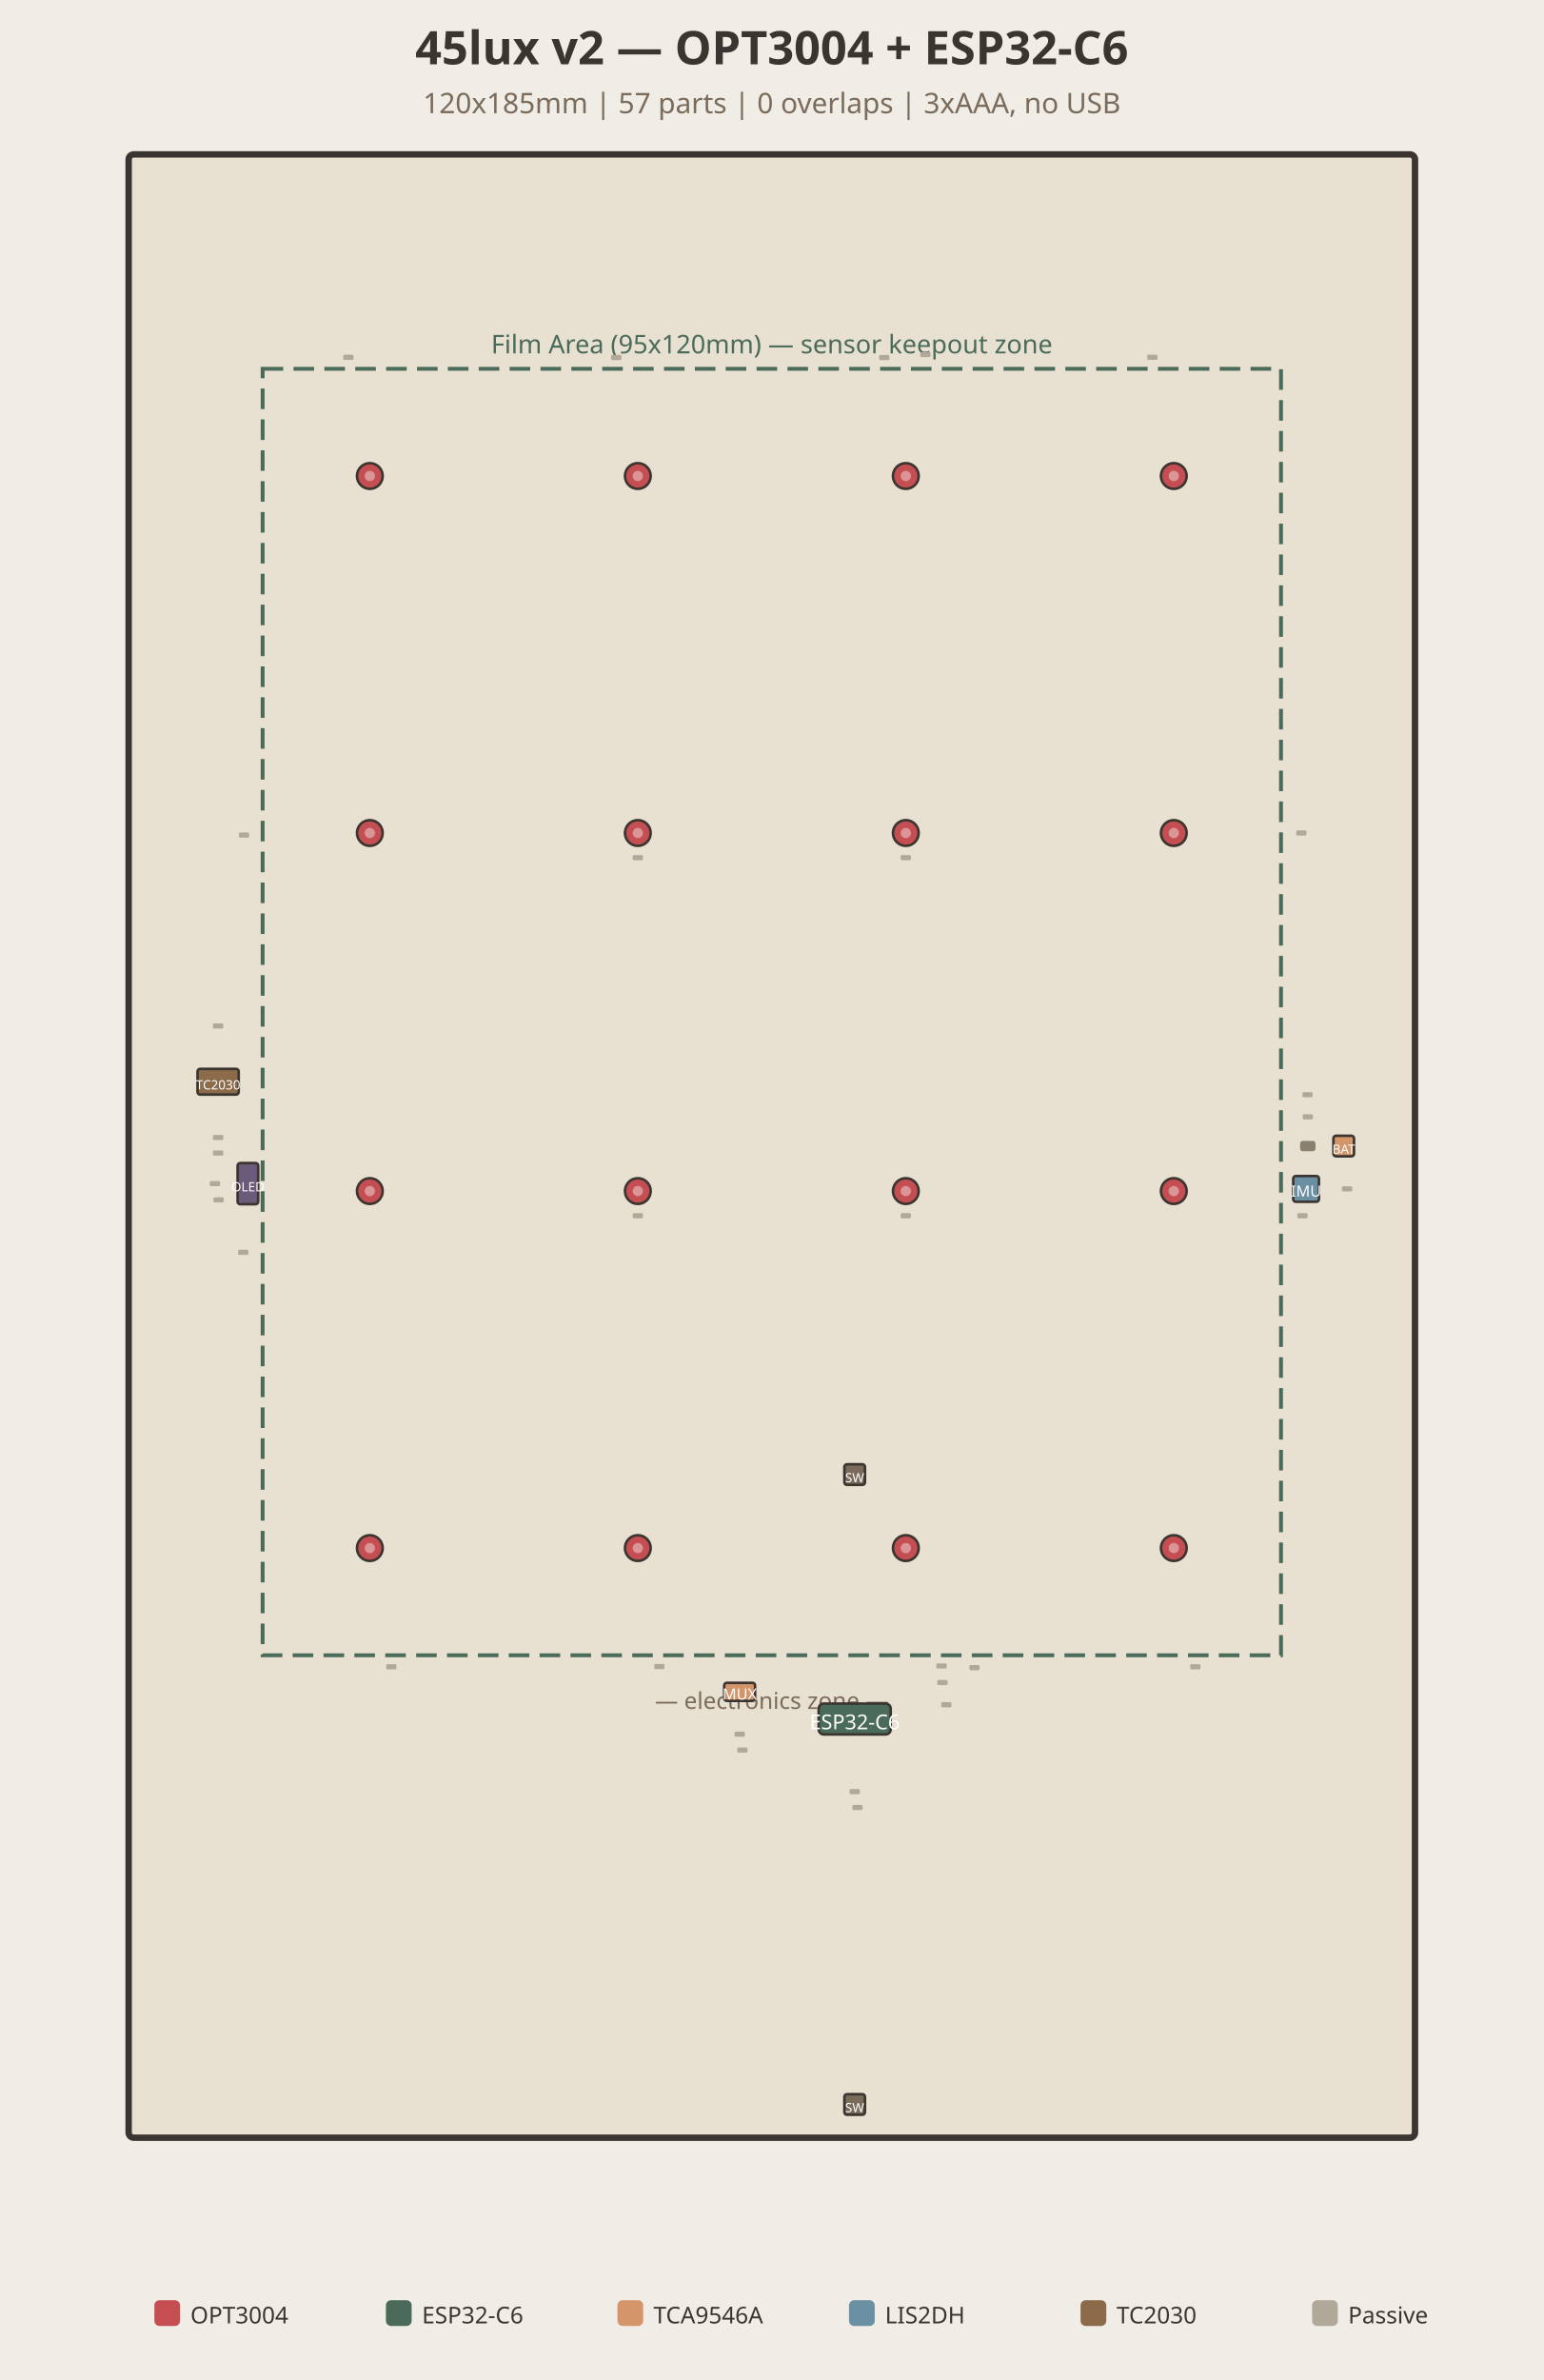
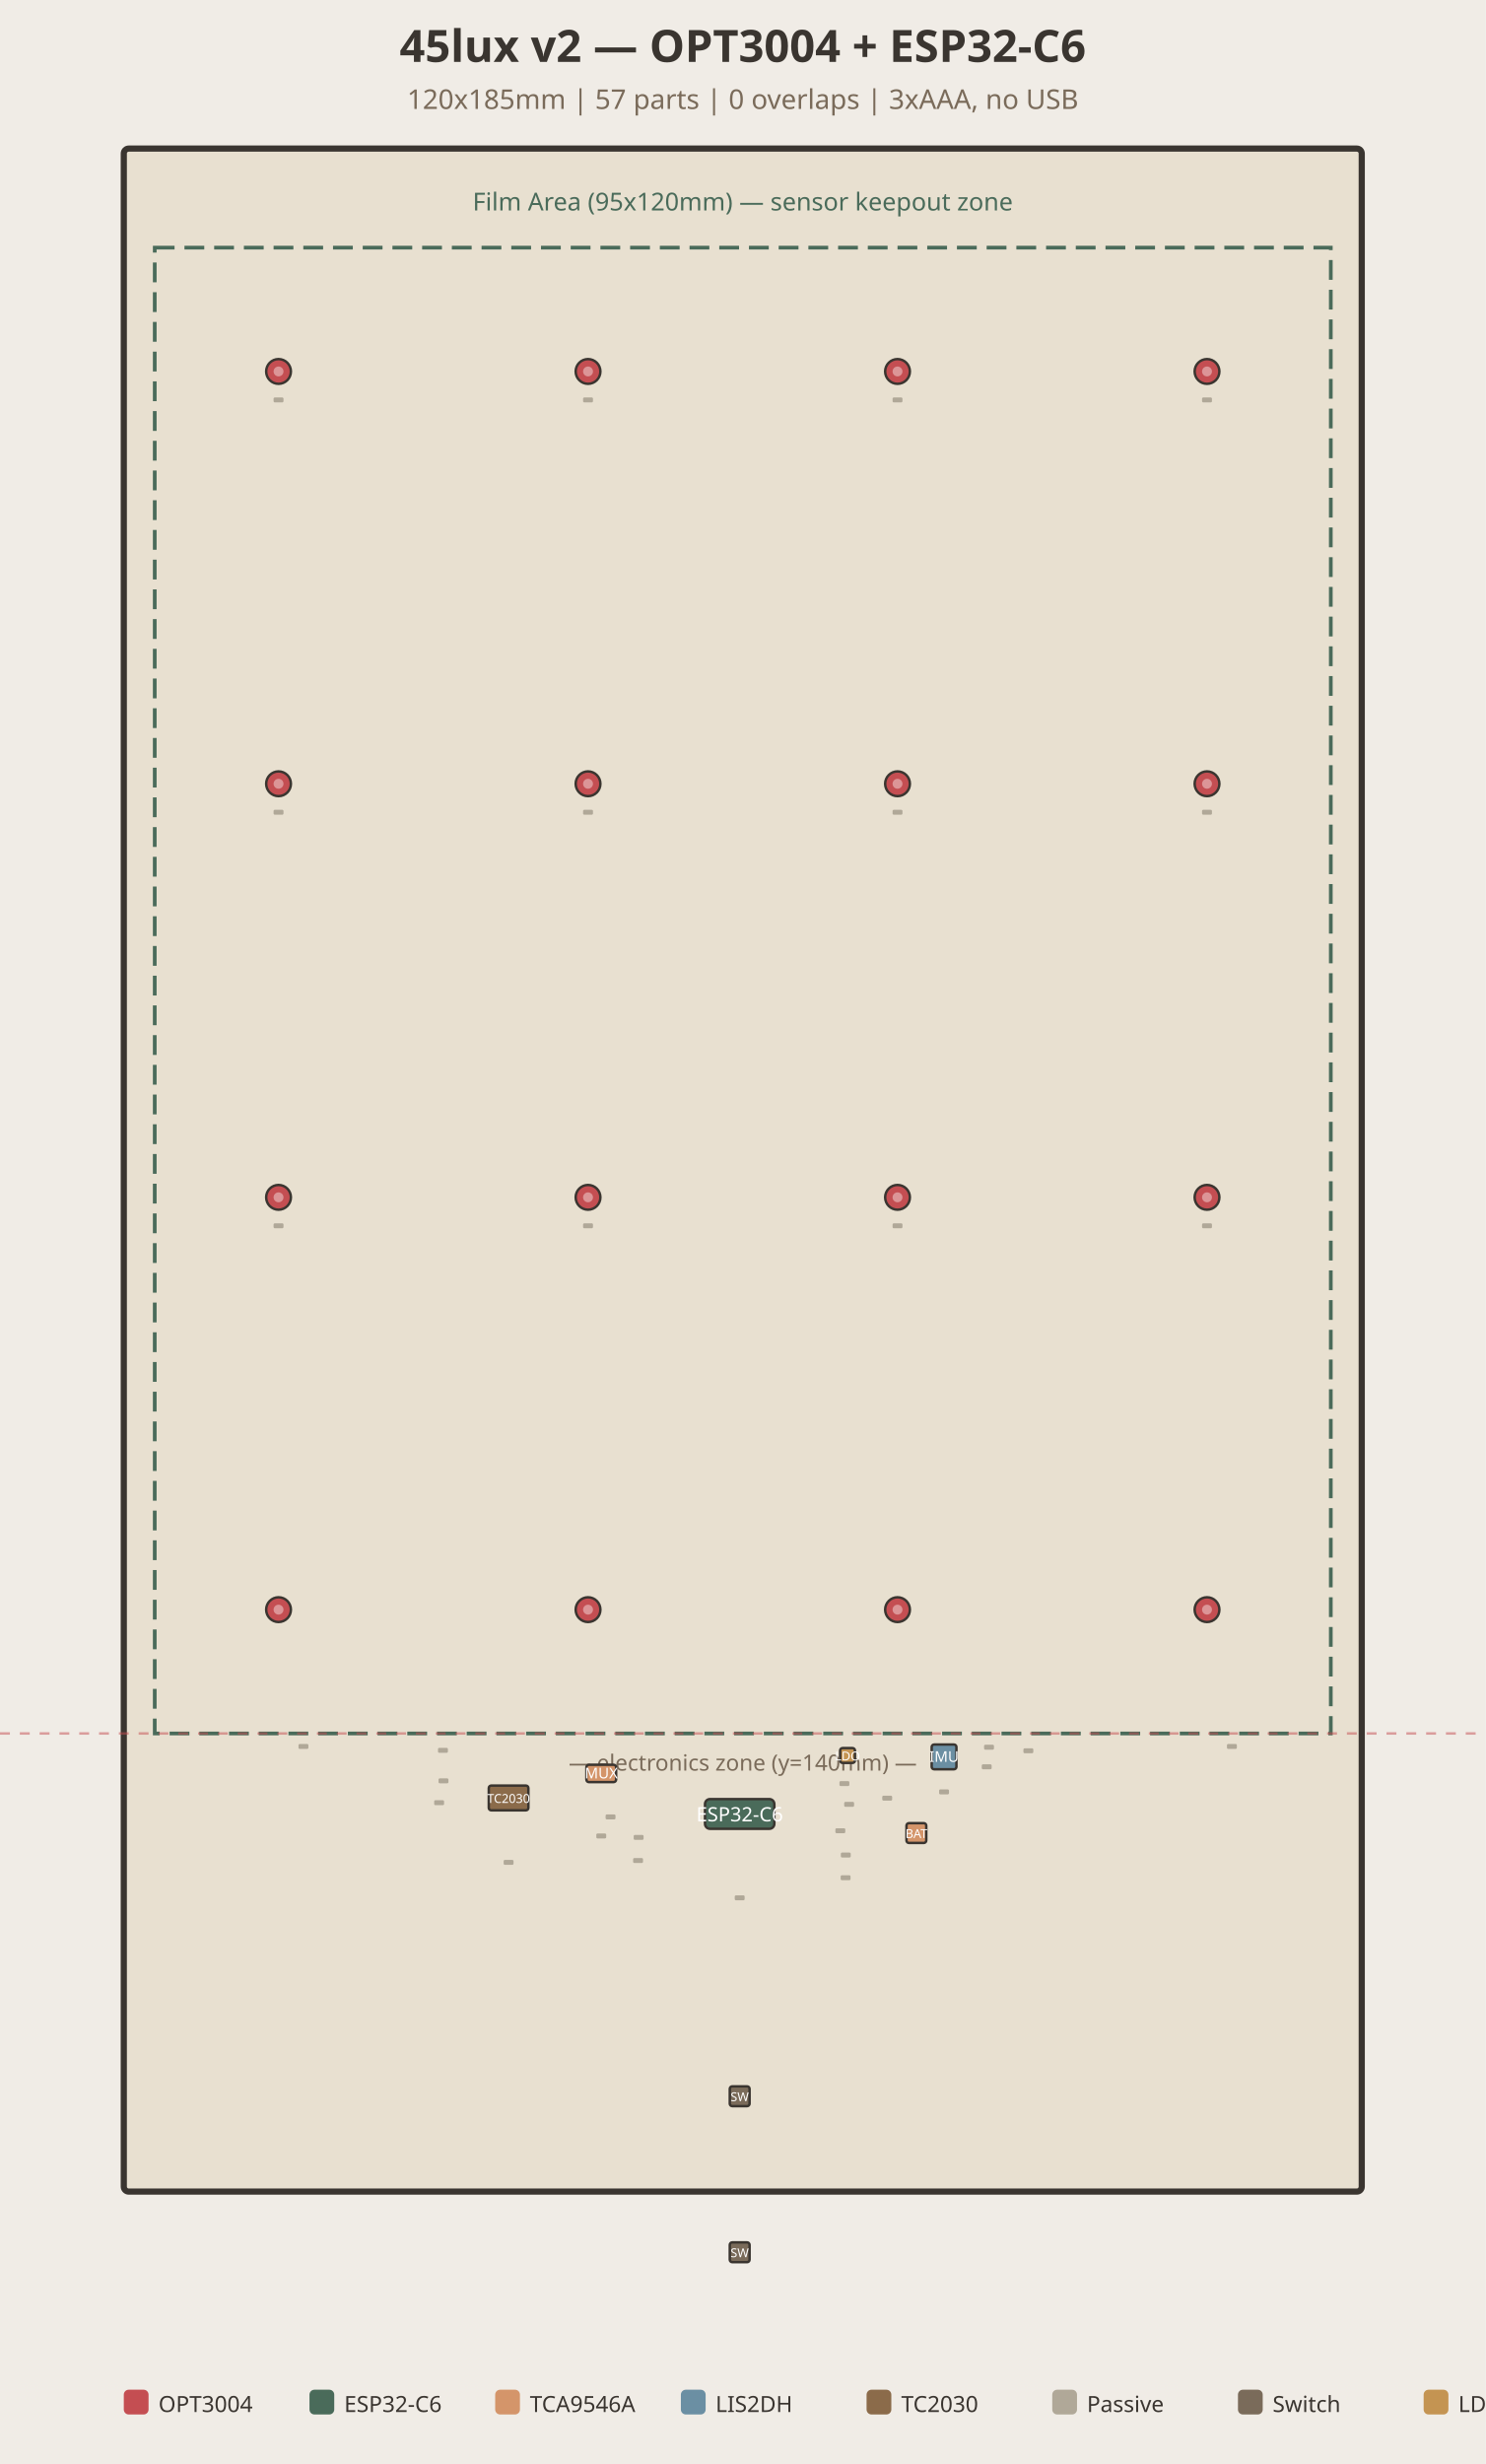
- <svg xmlns="http://www.w3.org/2000/svg" width="600" height="925">
-   <rect width="600" height="925" fill="#f0ece6" />
-   <rect x="50" y="60.0" width="500" height="770.833" fill="#e8e0d0" stroke="#3a3530" stroke-width="2.5" rx="2" />
-   <rect x="102.083" y="143.333" width="395.833" height="500" fill="none" stroke="#4a6b5a" stroke-width="1.5" stroke-dasharray="8,4" />
-   <text x="300.0" y="137.333" text-anchor="middle" font-size="10" fill="#4a6b5a" font-family="sans-serif">Film Area (95x120mm) — sensor keepout zone</text>
-   <text x="300.0" y="664.167" text-anchor="middle" font-size="9" fill="#7a6b5a" font-family="sans-serif">— electronics zone —</text>
-   <circle cx="143.75" cy="185.0" r="5" fill="#c44e52" stroke="#3a3530" stroke-width="1" />
-   <circle cx="143.75" cy="185.0" r="2" fill="white" opacity="0.4" />
-   <circle cx="247.917" cy="185.0" r="5" fill="#c44e52" stroke="#3a3530" stroke-width="1" />
-   <circle cx="247.917" cy="185.0" r="2" fill="white" opacity="0.4" />
-   <circle cx="352.083" cy="185.0" r="5" fill="#c44e52" stroke="#3a3530" stroke-width="1" />
-   <circle cx="352.083" cy="185.0" r="2" fill="white" opacity="0.4" />
-   <circle cx="456.25" cy="185.0" r="5" fill="#c44e52" stroke="#3a3530" stroke-width="1" />
-   <circle cx="456.25" cy="185.0" r="2" fill="white" opacity="0.4" />
-   <circle cx="143.75" cy="323.75" r="5" fill="#c44e52" stroke="#3a3530" stroke-width="1" />
-   <circle cx="143.75" cy="323.75" r="2" fill="white" opacity="0.4" />
-   <circle cx="247.917" cy="323.75" r="5" fill="#c44e52" stroke="#3a3530" stroke-width="1" />
-   <circle cx="247.917" cy="323.75" r="2" fill="white" opacity="0.4" />
-   <circle cx="352.083" cy="323.75" r="5" fill="#c44e52" stroke="#3a3530" stroke-width="1" />
-   <circle cx="352.083" cy="323.75" r="2" fill="white" opacity="0.4" />
-   <circle cx="456.25" cy="323.75" r="5" fill="#c44e52" stroke="#3a3530" stroke-width="1" />
-   <circle cx="456.25" cy="323.75" r="2" fill="white" opacity="0.4" />
-   <circle cx="143.75" cy="462.917" r="5" fill="#c44e52" stroke="#3a3530" stroke-width="1" />
-   <circle cx="143.75" cy="462.917" r="2" fill="white" opacity="0.4" />
-   <circle cx="247.917" cy="462.917" r="5" fill="#c44e52" stroke="#3a3530" stroke-width="1" />
-   <circle cx="247.917" cy="462.917" r="2" fill="white" opacity="0.4" />
-   <circle cx="352.083" cy="462.917" r="5" fill="#c44e52" stroke="#3a3530" stroke-width="1" />
-   <circle cx="352.083" cy="462.917" r="2" fill="white" opacity="0.4" />
-   <circle cx="456.25" cy="462.917" r="5" fill="#c44e52" stroke="#3a3530" stroke-width="1" />
-   <circle cx="456.25" cy="462.917" r="2" fill="white" opacity="0.4" />
-   <circle cx="143.75" cy="601.667" r="5" fill="#c44e52" stroke="#3a3530" stroke-width="1" />
-   <circle cx="143.75" cy="601.667" r="2" fill="white" opacity="0.4" />
-   <circle cx="247.917" cy="601.667" r="5" fill="#c44e52" stroke="#3a3530" stroke-width="1" />
-   <circle cx="247.917" cy="601.667" r="2" fill="white" opacity="0.4" />
-   <circle cx="352.083" cy="601.667" r="5" fill="#c44e52" stroke="#3a3530" stroke-width="1" />
-   <circle cx="352.083" cy="601.667" r="2" fill="white" opacity="0.4" />
-   <circle cx="456.25" cy="601.667" r="5" fill="#c44e52" stroke="#3a3530" stroke-width="1" />
-   <circle cx="456.25" cy="601.667" r="2" fill="white" opacity="0.4" />
-   <rect x="505.333" y="443.417" width="6" height="4" fill="#8a8070" stroke="none" rx="1" />
-   <rect x="318.208" y="662.099" width="28" height="12" fill="#4a6b5a" stroke="#3a3530" rx="2" />
-   <text x="332.208" y="672.099" text-anchor="middle" font-size="8" fill="white" font-family="sans-serif">ESP32-C6</text>
-   <rect x="281.49" y="654.048" width="12" height="7" fill="#d4956a" stroke="#3a3530" rx="1" />
-   <text x="287.49" y="660.548" text-anchor="middle" font-size="6" fill="white" font-family="sans-serif">MUX</text>
-   <rect x="502.666" y="457.074" width="10" height="10" fill="#6b8fa3" stroke="#3a3530" rx="1" />
-   <text x="507.666" y="465.074" text-anchor="middle" font-size="6" fill="white" font-family="sans-serif">IMU</text>
-   <rect x="92.357" y="452.029" width="8" height="16" fill="#6b5a7a" stroke="#3a3530" rx="1" />
-   <text x="96.357" y="463.029" text-anchor="middle" font-size="5" fill="white" font-family="sans-serif">OLED</text>
-   <rect x="76.78" y="415.417" width="16" height="10" fill="#8b6b4a" stroke="#3a3530" rx="1" />
-   <text x="84.78" y="423.417" text-anchor="middle" font-size="5" fill="white" font-family="sans-serif">TC2030</text>
-   <rect x="506.333" y="433.063" width="4" height="2" fill="#b0a898" stroke="none" rx="0.5" />
-   <rect x="341.7" y="137.962" width="4" height="2" fill="#b0a898" stroke="none" rx="0.5" />
-   <rect x="330.208" y="695.329" width="4" height="2" fill="#b0a898" stroke="none" rx="0.5" />
-   <rect x="81.544" y="459.029" width="4" height="2" fill="#b0a898" stroke="none" rx="0.5" />
-   <rect x="504.25" y="471.5" width="4" height="2" fill="#b0a898" stroke="none" rx="0.5" />
-   <rect x="92.552" y="485.72" width="4" height="2" fill="#b0a898" stroke="none" rx="0.5" />
-   <rect x="363.965" y="646.491" width="4" height="2" fill="#b0a898" stroke="none" rx="0.5" />
-   <rect x="350.083" y="332.333" width="4" height="2" fill="#b0a898" stroke="none" rx="0.5" />
-   <rect x="503.833" y="322.75" width="4" height="2" fill="#b0a898" stroke="none" rx="0.5" />
-   <rect x="92.843" y="323.562" width="4" height="2" fill="#b0a898" stroke="none" rx="0.5" />
-   <rect x="82.78" y="441.094" width="4" height="2" fill="#b0a898" stroke="none" rx="0.5" />
-   <rect x="285.49" y="673.006" width="4" height="2" fill="#b0a898" stroke="none" rx="0.5" />
-   <rect x="245.917" y="471.5" width="4" height="2" fill="#b0a898" stroke="none" rx="0.5" />
-   <rect x="254.3" y="646.705" width="4" height="2" fill="#b0a898" stroke="none" rx="0.5" />
-   <rect x="521.604" y="461.074" width="4" height="2" fill="#b0a898" stroke="none" rx="0.5" />
-   <rect x="245.917" y="332.333" width="4" height="2" fill="#b0a898" stroke="none" rx="0.5" />
-   <rect x="237.533" y="137.962" width="4" height="2" fill="#b0a898" stroke="none" rx="0.5" />
-   <rect x="462.595" y="646.81" width="4" height="2" fill="#b0a898" stroke="none" rx="0.5" />
-   <rect x="445.905" y="137.857" width="4" height="2" fill="#b0a898" stroke="none" rx="0.5" />
-   <rect x="350.083" y="471.5" width="4" height="2" fill="#b0a898" stroke="none" rx="0.5" />
-   <rect x="150.095" y="646.81" width="4" height="2" fill="#b0a898" stroke="none" rx="0.5" />
-   <rect x="133.405" y="137.857" width="4" height="2" fill="#b0a898" stroke="none" rx="0.5" />
-   <rect x="331.294" y="701.484" width="4" height="2" fill="#b0a898" stroke="none" rx="0.5" />
-   <rect x="82.976" y="465.329" width="4" height="2" fill="#b0a898" stroke="none" rx="0.5" />
-   <rect x="518.292" y="441.417" width="8" height="8" fill="#d4956a" stroke="#3a3530" rx="1" />
-   <text x="522.292" y="448.417" text-anchor="middle" font-size="5" fill="white" font-family="sans-serif">BAT</text>
-   <rect x="506.21" y="424.465" width="4" height="2" fill="#b0a898" stroke="none" rx="0.5" />
-   <rect x="82.78" y="397.74" width="4" height="2" fill="#b0a898" stroke="none" rx="0.5" />
-   <rect x="82.78" y="447.135" width="4" height="2" fill="#b0a898" stroke="none" rx="0.5" />
-   <rect x="364.312" y="652.924" width="4" height="2" fill="#b0a898" stroke="none" rx="0.5" />
-   <rect x="357.7" y="136.811" width="4" height="2" fill="#b0a898" stroke="none" rx="0.5" />
-   <rect x="286.575" y="679.161" width="4" height="2" fill="#b0a898" stroke="none" rx="0.5" />
-   <rect x="328.208" y="569.099" width="8" height="8" fill="#7a6b5a" stroke="#3a3530" rx="1" />
-   <text x="332.208" y="576.099" text-anchor="middle" font-size="5" fill="white" font-family="sans-serif">SW</text>
-   <rect x="365.824" y="661.556" width="4" height="2" fill="#b0a898" stroke="none" rx="0.5" />
-   <rect x="328.208" y="813.917" width="8" height="8" fill="#7a6b5a" stroke="#3a3530" rx="1" />
-   <text x="332.208" y="820.917" text-anchor="middle" font-size="5" fill="white" font-family="sans-serif">SW</text>
-   <rect x="376.787" y="647.141" width="4" height="2" fill="#b0a898" stroke="none" rx="0.5" />
+ <svg xmlns="http://www.w3.org/2000/svg" width="600.0" height="995.0">
+   <rect width="600.0" height="995.0" fill="#f0ece6" />
+   <rect x="50.0" y="60.0" width="500.0" height="825.0" fill="#e8e0d0" stroke="#3a3530" stroke-width="2.5" rx="2" />
+   <rect x="62.5" y="100.0" width="475.0" height="600.0" fill="none" stroke="#4a6b5a" stroke-width="1.5" stroke-dasharray="8,4" />
+   <text x="300.0" y="85.0" text-anchor="middle" font-size="10" fill="#4a6b5a" font-family="sans-serif">Film Area (95x120mm) — sensor keepout zone</text>
+   <line x1="0" y1="700.0" x2="600.0" y2="700.0" stroke="#c44e52" stroke-width="1" stroke-dasharray="4,4" opacity="0.5" />
+   <text x="300.0" y="715.0" text-anchor="middle" font-size="9" fill="#7a6b5a" font-family="sans-serif">— electronics zone (y=140mm) —</text>
+   <circle cx="112.5" cy="150.0" r="5" fill="#c44e52" stroke="#3a3530" stroke-width="1" />
+   <circle cx="112.5" cy="150.0" r="2" fill="white" opacity="0.4" />
+   <circle cx="237.5" cy="150.0" r="5" fill="#c44e52" stroke="#3a3530" stroke-width="1" />
+   <circle cx="237.5" cy="150.0" r="2" fill="white" opacity="0.4" />
+   <circle cx="362.5" cy="150.0" r="5" fill="#c44e52" stroke="#3a3530" stroke-width="1" />
+   <circle cx="362.5" cy="150.0" r="2" fill="white" opacity="0.4" />
+   <circle cx="487.5" cy="150.0" r="5" fill="#c44e52" stroke="#3a3530" stroke-width="1" />
+   <circle cx="487.5" cy="150.0" r="2" fill="white" opacity="0.4" />
+   <circle cx="112.5" cy="316.5" r="5" fill="#c44e52" stroke="#3a3530" stroke-width="1" />
+   <circle cx="112.5" cy="316.5" r="2" fill="white" opacity="0.4" />
+   <circle cx="237.5" cy="316.5" r="5" fill="#c44e52" stroke="#3a3530" stroke-width="1" />
+   <circle cx="237.5" cy="316.5" r="2" fill="white" opacity="0.4" />
+   <circle cx="362.5" cy="316.5" r="5" fill="#c44e52" stroke="#3a3530" stroke-width="1" />
+   <circle cx="362.5" cy="316.5" r="2" fill="white" opacity="0.4" />
+   <circle cx="487.5" cy="316.5" r="5" fill="#c44e52" stroke="#3a3530" stroke-width="1" />
+   <circle cx="487.5" cy="316.5" r="2" fill="white" opacity="0.4" />
+   <circle cx="112.5" cy="483.5" r="5" fill="#c44e52" stroke="#3a3530" stroke-width="1" />
+   <circle cx="112.5" cy="483.5" r="2" fill="white" opacity="0.4" />
+   <circle cx="237.5" cy="483.5" r="5" fill="#c44e52" stroke="#3a3530" stroke-width="1" />
+   <circle cx="237.5" cy="483.5" r="2" fill="white" opacity="0.4" />
+   <circle cx="362.5" cy="483.5" r="5" fill="#c44e52" stroke="#3a3530" stroke-width="1" />
+   <circle cx="362.5" cy="483.5" r="2" fill="white" opacity="0.4" />
+   <circle cx="487.5" cy="483.5" r="5" fill="#c44e52" stroke="#3a3530" stroke-width="1" />
+   <circle cx="487.5" cy="483.5" r="2" fill="white" opacity="0.4" />
+   <circle cx="112.5" cy="650.0" r="5" fill="#c44e52" stroke="#3a3530" stroke-width="1" />
+   <circle cx="112.5" cy="650.0" r="2" fill="white" opacity="0.4" />
+   <circle cx="237.5" cy="650.0" r="5" fill="#c44e52" stroke="#3a3530" stroke-width="1" />
+   <circle cx="237.5" cy="650.0" r="2" fill="white" opacity="0.4" />
+   <circle cx="362.5" cy="650.0" r="5" fill="#c44e52" stroke="#3a3530" stroke-width="1" />
+   <circle cx="362.5" cy="650.0" r="2" fill="white" opacity="0.4" />
+   <circle cx="487.5" cy="650.0" r="5" fill="#c44e52" stroke="#3a3530" stroke-width="1" />
+   <circle cx="487.5" cy="650.0" r="2" fill="white" opacity="0.4" />
+   <rect x="339.317" y="705.893" width="6" height="6" fill="#c49452" stroke="#3a3530" rx="1" />
+   <text x="342.317" y="710.893" text-anchor="middle" font-size="5" fill="white" font-family="sans-serif">LDO</text>
+   <rect x="284.749" y="726.497" width="28" height="12" fill="#4a6b5a" stroke="#3a3530" rx="2" />
+   <text x="298.749" y="735.497" text-anchor="middle" font-size="8" fill="white" font-family="sans-serif">ESP32-C6</text>
+   <rect x="236.843" y="712.64" width="12" height="7" fill="#d4956a" stroke="#3a3530" rx="1" />
+   <text x="242.843" y="718.14" text-anchor="middle" font-size="6" fill="white" font-family="sans-serif">MUX</text>
+   <rect x="376.297" y="704.463" width="10" height="10" fill="#6b8fa3" stroke="#3a3530" rx="1" />
+   <text x="381.297" y="711.463" text-anchor="middle" font-size="6" fill="white" font-family="sans-serif">IMU</text>
+   <rect x="356.337" y="725.122" width="4" height="2" fill="#b0a898" stroke="none" rx="0.5" />
+   <rect x="197.413" y="721.04" width="16" height="10" fill="#8b6b4a" stroke="#3a3530" rx="1" />
+   <text x="205.413" y="728.04" text-anchor="middle" font-size="5" fill="white" font-family="sans-serif">TC2030</text>
+   <rect x="339.051" y="719.235" width="4" height="2" fill="#b0a898" stroke="none" rx="0.5" />
+   <rect x="397.46" y="704.548" width="4" height="2" fill="#b0a898" stroke="none" rx="0.5" />
+   <rect x="110.5" y="327.0" width="4" height="2" fill="#b0a898" stroke="none" rx="0.5" />
+   <rect x="110.5" y="160.5" width="4" height="2" fill="#b0a898" stroke="none" rx="0.5" />
+   <rect x="360.5" y="160.5" width="4" height="2" fill="#b0a898" stroke="none" rx="0.5" />
+   <rect x="296.749" y="765.372" width="4" height="2" fill="#b0a898" stroke="none" rx="0.5" />
+   <rect x="203.413" y="751.052" width="4" height="2" fill="#b0a898" stroke="none" rx="0.5" />
+   <rect x="235.5" y="494.0" width="4" height="2" fill="#b0a898" stroke="none" rx="0.5" />
+   <rect x="379.297" y="722.588" width="4" height="2" fill="#b0a898" stroke="none" rx="0.5" />
+   <rect x="120.56" y="704.246" width="4" height="2" fill="#b0a898" stroke="none" rx="0.5" />
+   <rect x="340.962" y="727.622" width="4" height="2" fill="#b0a898" stroke="none" rx="0.5" />
+   <rect x="235.5" y="160.5" width="4" height="2" fill="#b0a898" stroke="none" rx="0.5" />
+   <rect x="360.5" y="494.0" width="4" height="2" fill="#b0a898" stroke="none" rx="0.5" />
+   <rect x="485.5" y="494.0" width="4" height="2" fill="#b0a898" stroke="none" rx="0.5" />
+   <rect x="360.5" y="327.0" width="4" height="2" fill="#b0a898" stroke="none" rx="0.5" />
+   <rect x="485.5" y="160.5" width="4" height="2" fill="#b0a898" stroke="none" rx="0.5" />
+   <rect x="244.596" y="732.701" width="4" height="2" fill="#b0a898" stroke="none" rx="0.5" />
+   <rect x="176.907" y="705.815" width="4" height="2" fill="#b0a898" stroke="none" rx="0.5" />
+   <rect x="110.5" y="494.0" width="4" height="2" fill="#b0a898" stroke="none" rx="0.5" />
+   <rect x="235.5" y="327.0" width="4" height="2" fill="#b0a898" stroke="none" rx="0.5" />
+   <rect x="485.5" y="327.0" width="4" height="2" fill="#b0a898" stroke="none" rx="0.5" />
+   <rect x="495.56" y="704.246" width="4" height="2" fill="#b0a898" stroke="none" rx="0.5" />
+   <rect x="337.408" y="738.281" width="4" height="2" fill="#b0a898" stroke="none" rx="0.5" />
+   <rect x="396.521" y="712.458" width="4" height="2" fill="#b0a898" stroke="none" rx="0.5" />
+   <rect x="366.115" y="736.215" width="8" height="8" fill="#d4956a" stroke="#3a3530" rx="1" />
+   <text x="370.115" y="742.215" text-anchor="middle" font-size="5" fill="white" font-family="sans-serif">BAT</text>
+   <rect x="339.607" y="748.089" width="4" height="2" fill="#b0a898" stroke="none" rx="0.5" />
+   <rect x="177.12" y="718.131" width="4" height="2" fill="#b0a898" stroke="none" rx="0.5" />
+   <rect x="255.941" y="740.966" width="4" height="2" fill="#b0a898" stroke="none" rx="0.5" />
+   <rect x="175.356" y="726.96" width="4" height="2" fill="#b0a898" stroke="none" rx="0.5" />
+   <rect x="413.349" y="705.987" width="4" height="2" fill="#b0a898" stroke="none" rx="0.5" />
+   <rect x="240.843" y="740.39" width="4" height="2" fill="#b0a898" stroke="none" rx="0.5" />
+   <rect x="294.749" y="842.497" width="8" height="8" fill="#7a6b5a" stroke="#3a3530" rx="1" />
+   <text x="298.749" y="848.497" text-anchor="middle" font-size="5" fill="white" font-family="sans-serif">SW</text>
+   <rect x="255.712" y="750.31" width="4" height="2" fill="#b0a898" stroke="none" rx="0.5" />
+   <rect x="294.749" y="905.5" width="8" height="8" fill="#7a6b5a" stroke="#3a3530" rx="1" />
+   <text x="298.749" y="911.5" text-anchor="middle" font-size="5" fill="white" font-family="sans-serif">SW</text>
+   <rect x="339.533" y="757.26" width="4" height="2" fill="#b0a898" stroke="none" rx="0.5" />
  <text x="300.0" y="25" text-anchor="middle" font-size="18" fill="#3a3530" font-family="sans-serif" font-weight="bold">45lux v2 — OPT3004 + ESP32-C6</text>
  <text x="300.0" y="44" text-anchor="middle" font-size="11" fill="#7a6b5a" font-family="sans-serif">120x185mm | 57 parts | 0 overlaps | 3xAAA, no USB</text>
-   <rect x="60" y="894" width="10" height="10" fill="#c44e52" rx="2" />
-   <text x="74" y="903" font-size="9" fill="#3a3530" font-family="sans-serif">OPT3004</text>
-   <rect x="150" y="894" width="10" height="10" fill="#4a6b5a" rx="2" />
-   <text x="164" y="903" font-size="9" fill="#3a3530" font-family="sans-serif">ESP32-C6</text>
-   <rect x="240" y="894" width="10" height="10" fill="#d4956a" rx="2" />
-   <text x="254" y="903" font-size="9" fill="#3a3530" font-family="sans-serif">TCA9546A</text>
-   <rect x="330" y="894" width="10" height="10" fill="#6b8fa3" rx="2" />
-   <text x="344" y="903" font-size="9" fill="#3a3530" font-family="sans-serif">LIS2DH</text>
-   <rect x="420" y="894" width="10" height="10" fill="#8b6b4a" rx="2" />
-   <text x="434" y="903" font-size="9" fill="#3a3530" font-family="sans-serif">TC2030</text>
-   <rect x="510" y="894" width="10" height="10" fill="#b0a898" rx="2" />
-   <text x="524" y="903" font-size="9" fill="#3a3530" font-family="sans-serif">Passive</text>
+   <rect x="50" y="965.0" width="10" height="10" fill="#c44e52" rx="2" />
+   <text x="64" y="974.0" font-size="9" fill="#3a3530" font-family="sans-serif">OPT3004</text>
+   <rect x="125" y="965.0" width="10" height="10" fill="#4a6b5a" rx="2" />
+   <text x="139" y="974.0" font-size="9" fill="#3a3530" font-family="sans-serif">ESP32-C6</text>
+   <rect x="200" y="965.0" width="10" height="10" fill="#d4956a" rx="2" />
+   <text x="214" y="974.0" font-size="9" fill="#3a3530" font-family="sans-serif">TCA9546A</text>
+   <rect x="275" y="965.0" width="10" height="10" fill="#6b8fa3" rx="2" />
+   <text x="289" y="974.0" font-size="9" fill="#3a3530" font-family="sans-serif">LIS2DH</text>
+   <rect x="350" y="965.0" width="10" height="10" fill="#8b6b4a" rx="2" />
+   <text x="364" y="974.0" font-size="9" fill="#3a3530" font-family="sans-serif">TC2030</text>
+   <rect x="425" y="965.0" width="10" height="10" fill="#b0a898" rx="2" />
+   <text x="439" y="974.0" font-size="9" fill="#3a3530" font-family="sans-serif">Passive</text>
+   <rect x="500" y="965.0" width="10" height="10" fill="#7a6b5a" rx="2" />
+   <text x="514" y="974.0" font-size="9" fill="#3a3530" font-family="sans-serif">Switch</text>
+   <rect x="575" y="965.0" width="10" height="10" fill="#c49452" rx="2" />
+   <text x="589" y="974.0" font-size="9" fill="#3a3530" font-family="sans-serif">LDO</text>
</svg>
